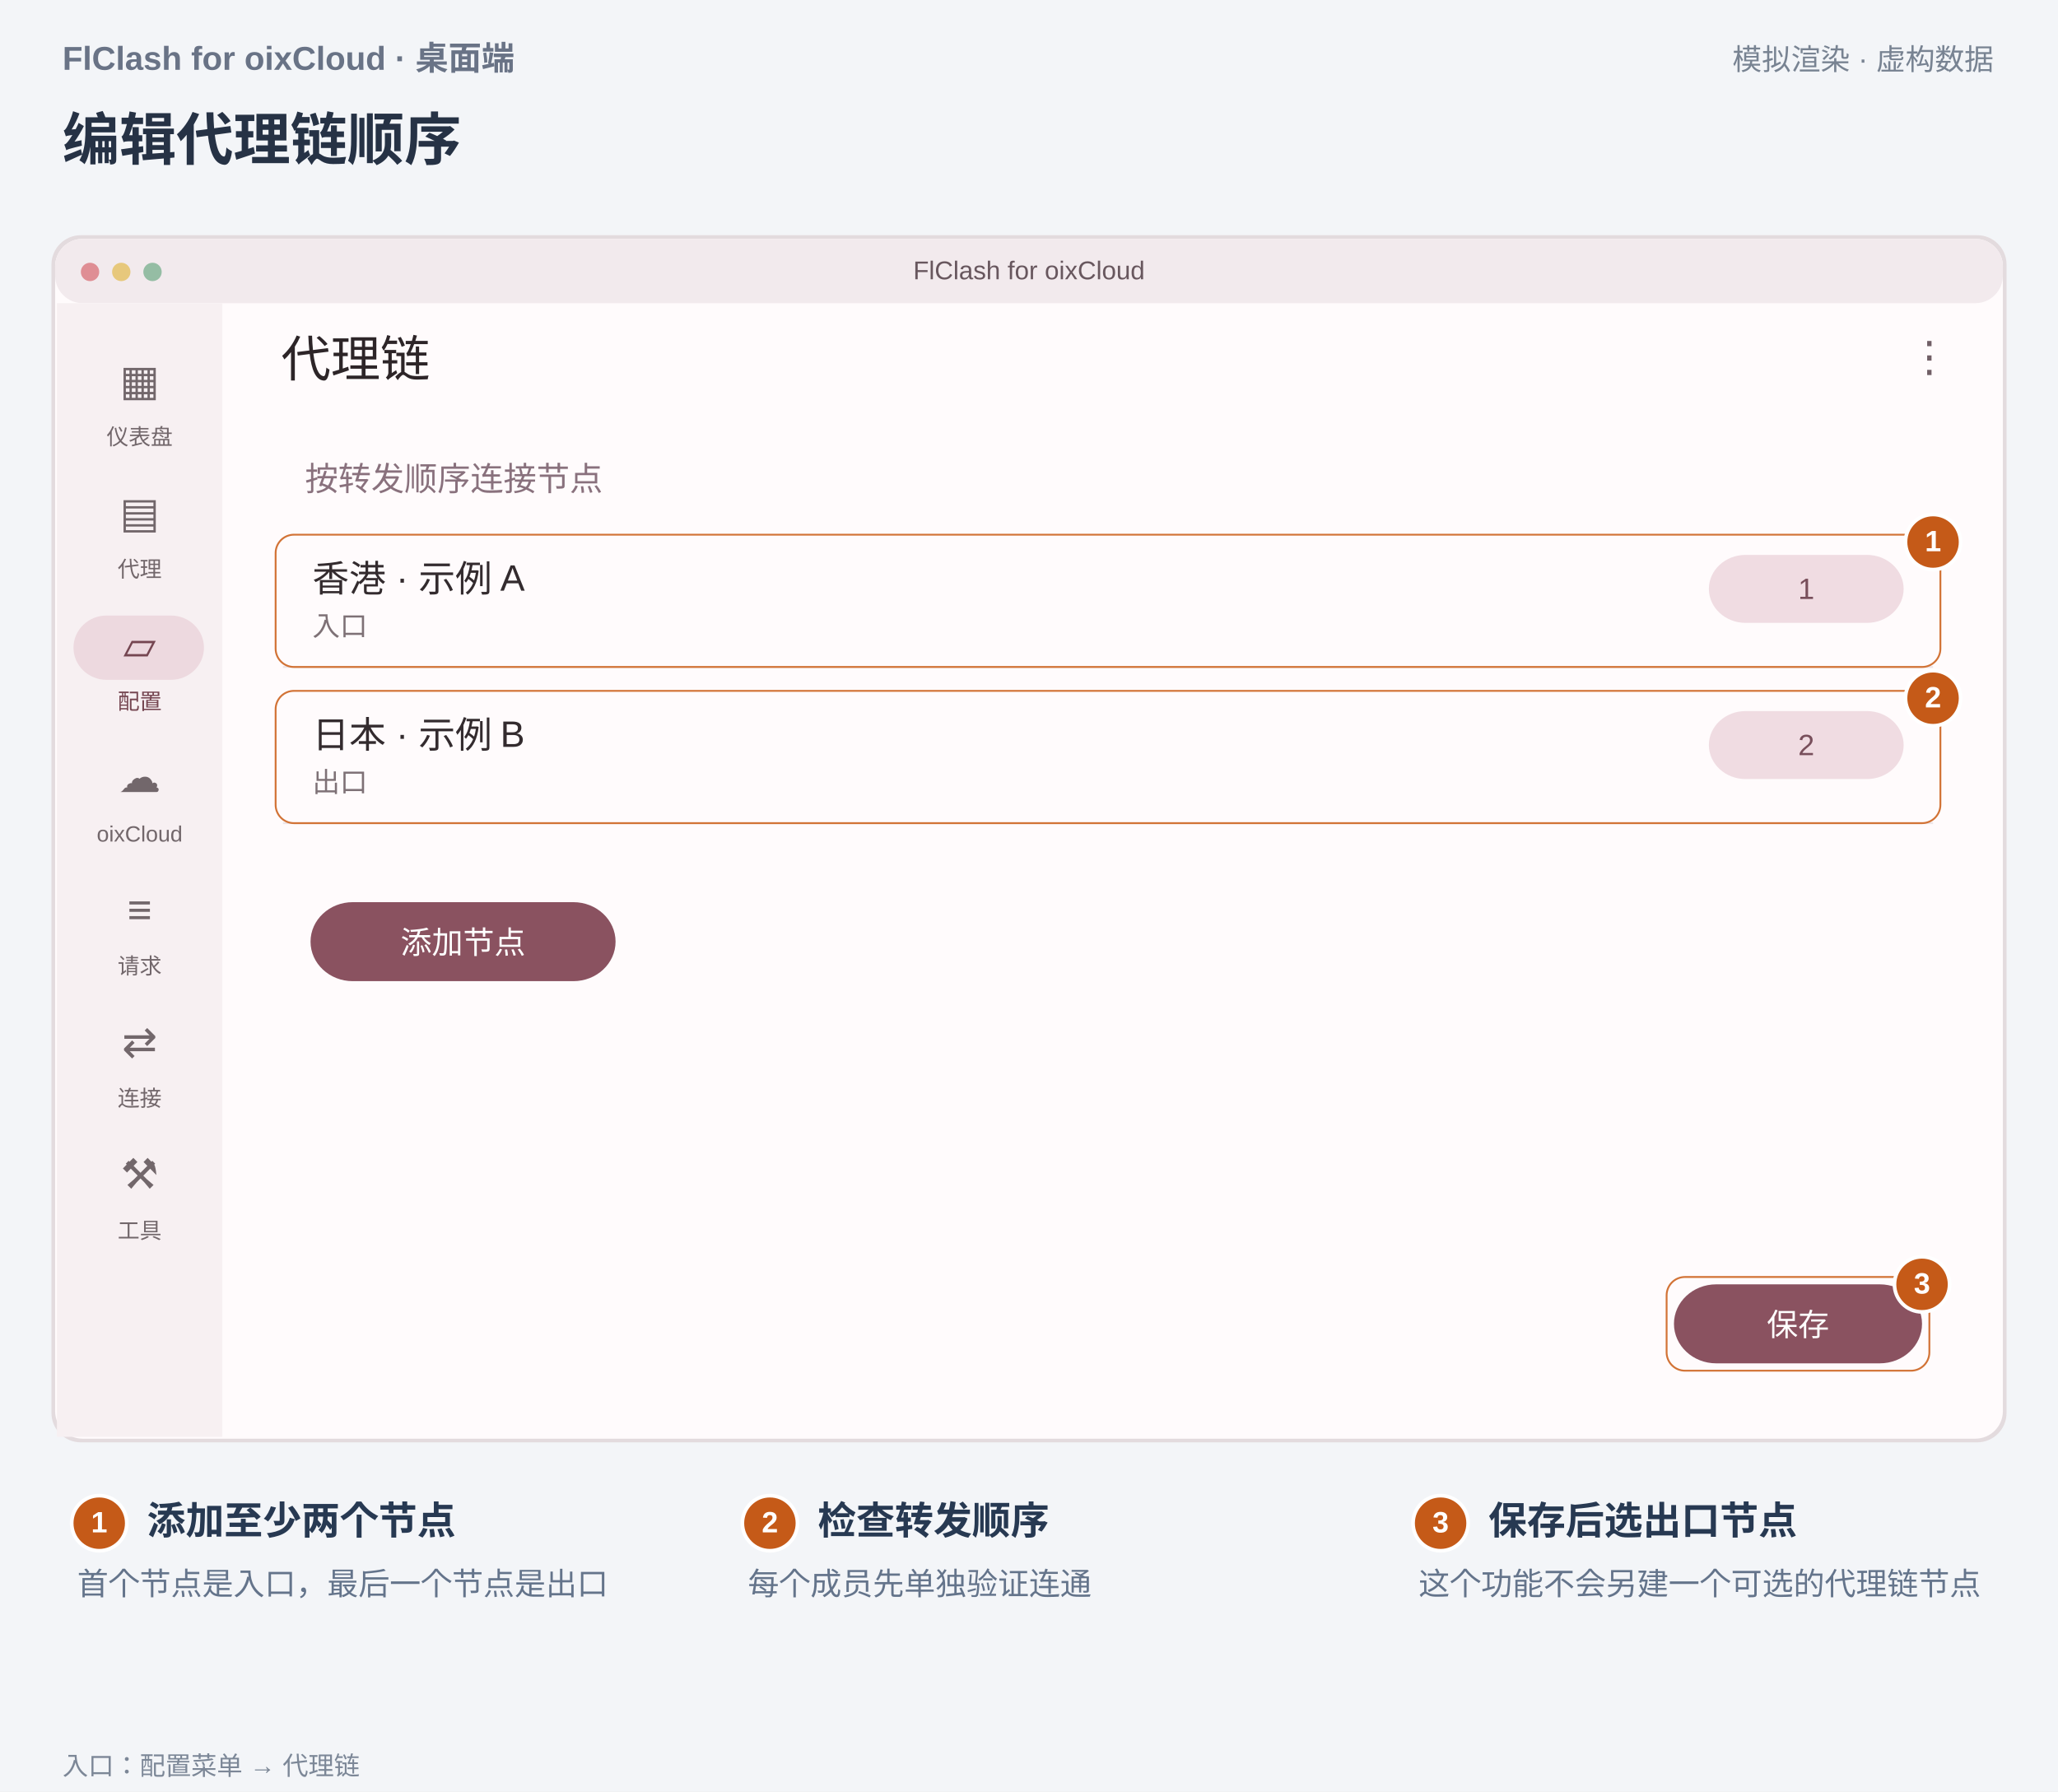
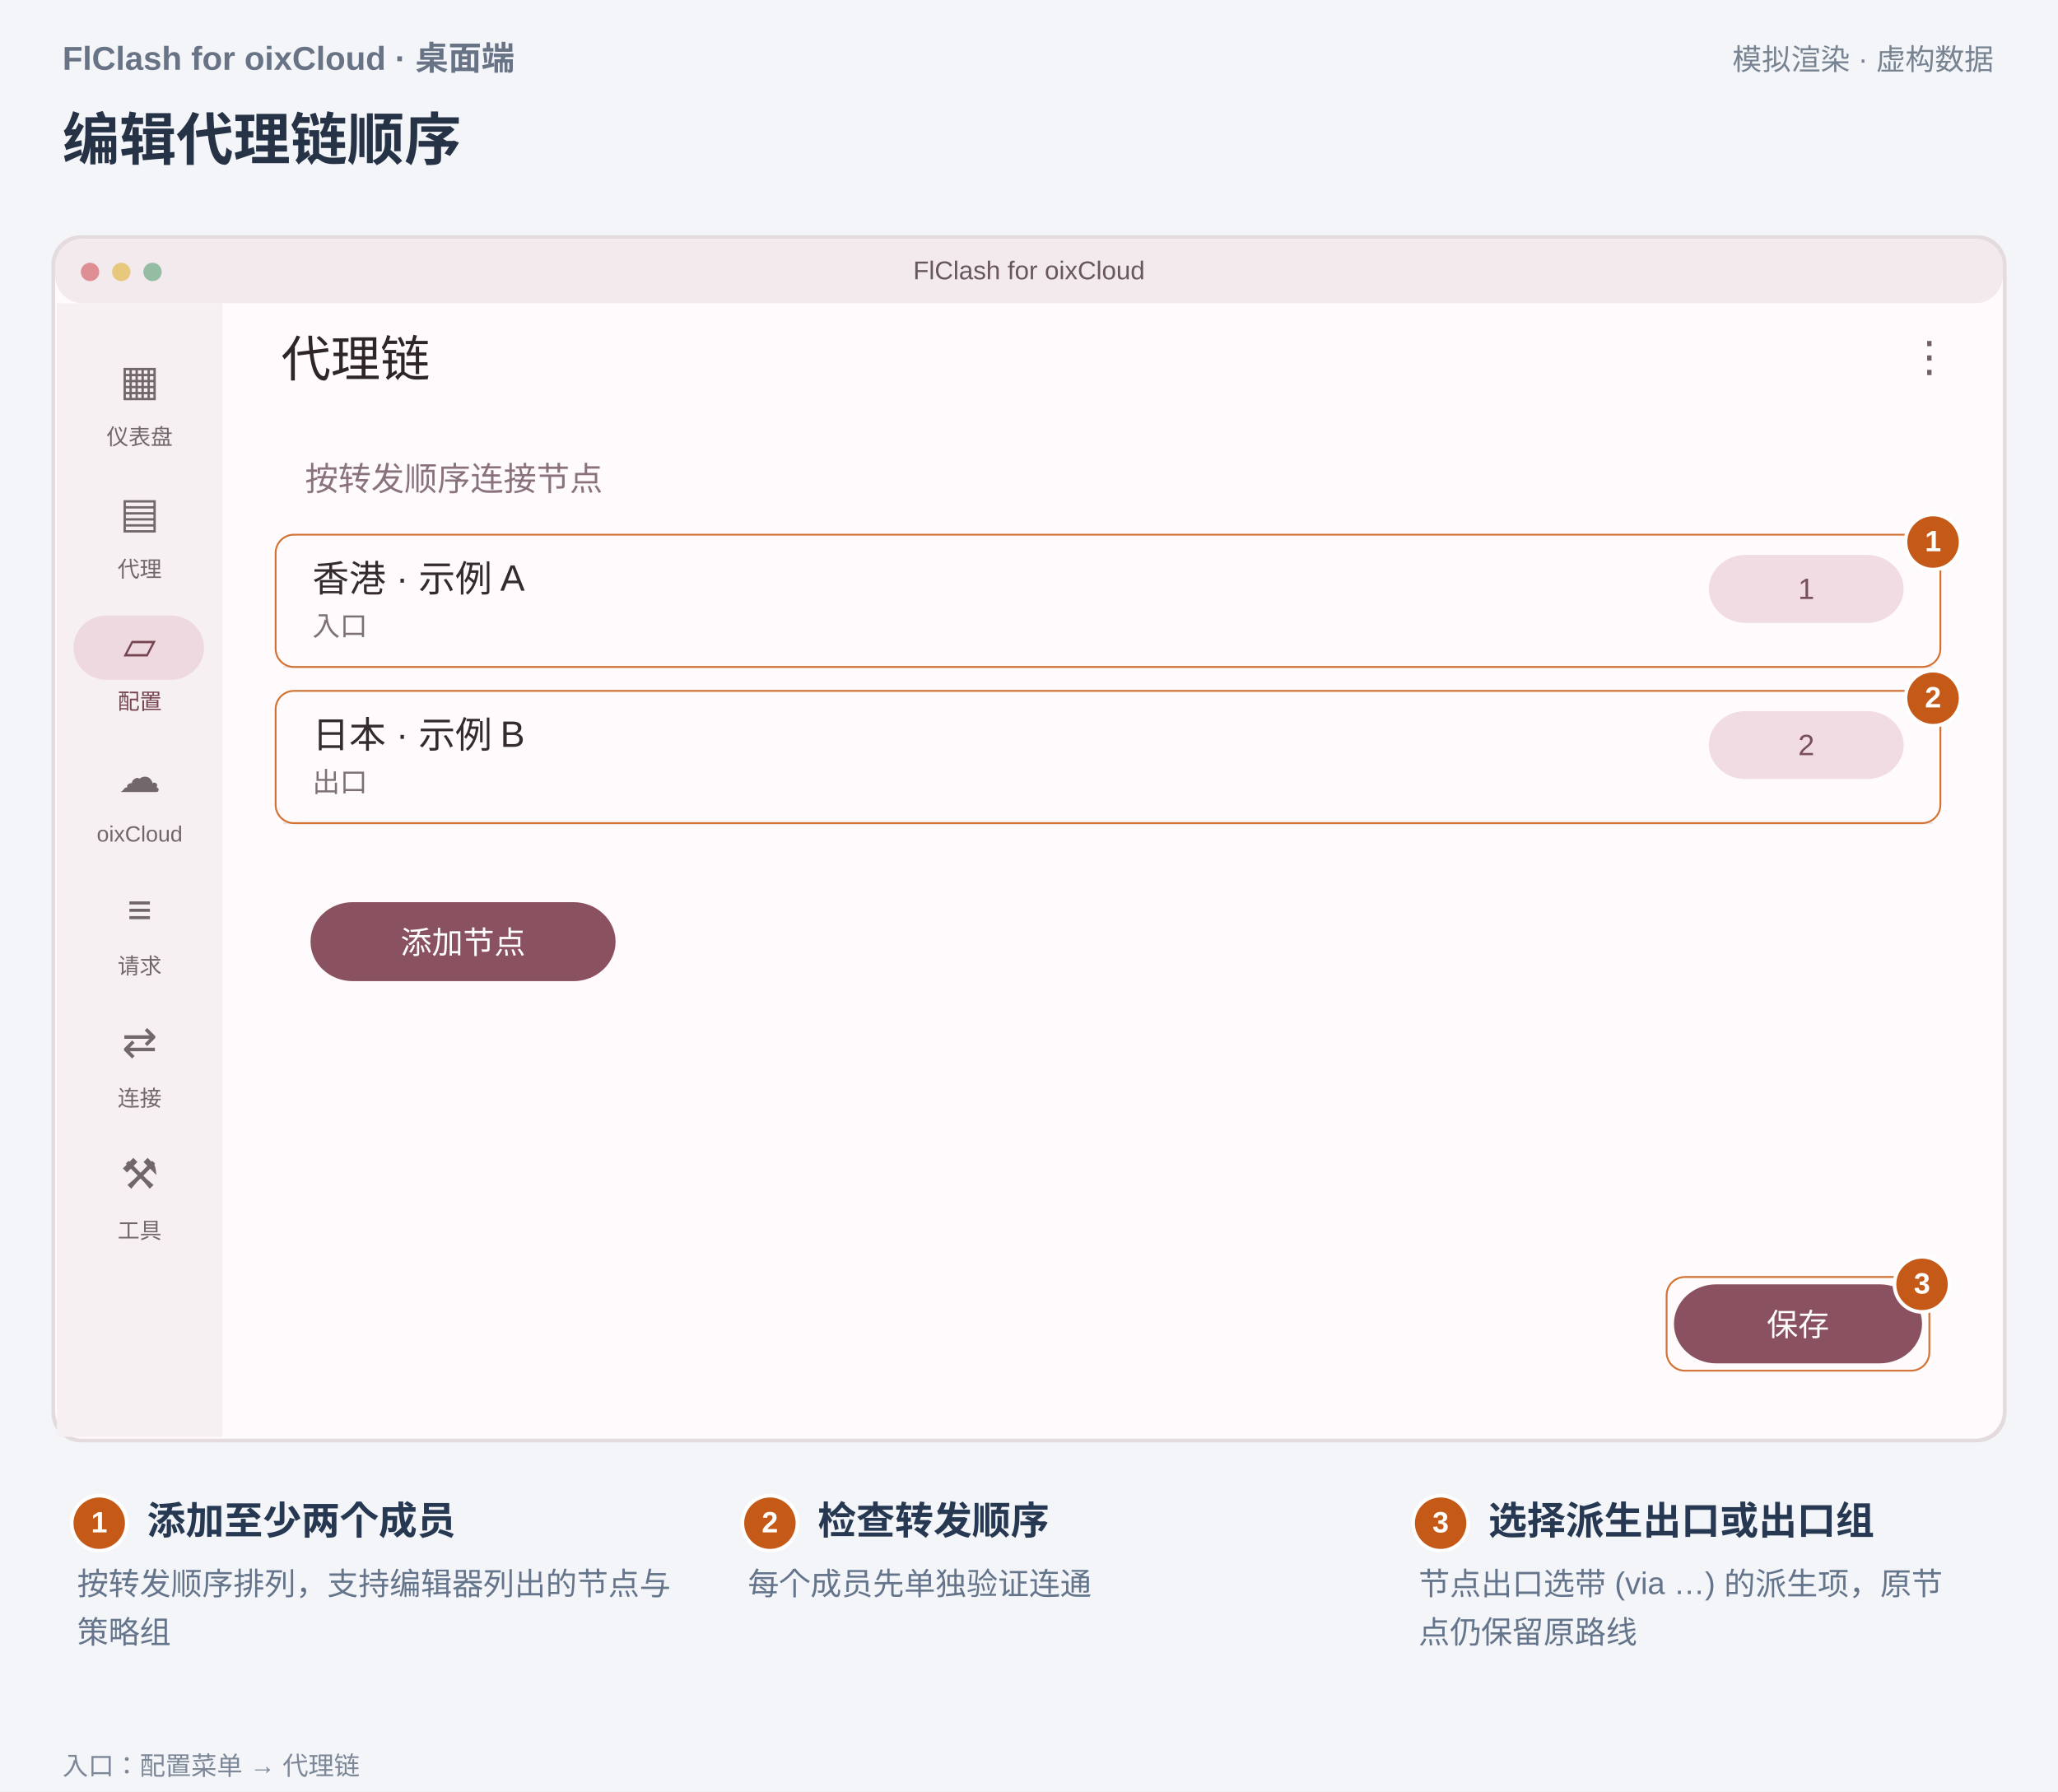
<svg xmlns="http://www.w3.org/2000/svg" width="1120" height="975" viewBox="0 0 1120 975" role="img" aria-labelledby="title desc">
  <g font-family="-apple-system,BlinkMacSystemFont,'PingFang SC','Segoe UI',Arial,sans-serif">
    <rect x="0" y="0" width="1120" height="975" rx="0" fill="#f3f5f8" stroke="none" />
    <text x="34" y="38" font-size="18" fill="#697386" font-weight="600" text-anchor="start">FlClash for oixCloud · 桌面端</text>
    <text x="1085" y="38" font-size="16" fill="#788392" font-weight="500" text-anchor="end">模拟渲染 · 虚构数据</text>
    <text x="34" y="87" font-size="31" fill="#263245" font-weight="700" text-anchor="start">编辑代理链顺序</text>
    <rect x="28" y="128" width="1064" height="657" rx="16" fill="#e3dbde" stroke="none" />
    <rect x="30" y="130" width="1060" height="653" rx="15" fill="#fffbfc" stroke="none" />
    <rect x="30" y="130" width="1060" height="35" rx="15" fill="#f2eaed" stroke="none" />
    <circle cx="49" cy="148" r="5" fill="#df8e94" stroke="none" stroke-width="1" />
    <circle cx="66" cy="148" r="5" fill="#e7c87c" stroke="none" stroke-width="1" />
    <circle cx="83" cy="148" r="5" fill="#95bda4" stroke="none" stroke-width="1" />
    <text x="560" y="152" font-size="14" fill="#68575e" font-weight="500" text-anchor="middle">FlClash for oixCloud</text>
    <rect x="31" y="165" width="90" height="617" rx="0" fill="#f7f0f2" stroke="none" />
    <text x="76" y="215" font-size="23" fill="#72676b" font-weight="500" text-anchor="middle">▦</text>
    <text x="76" y="242" font-size="12" fill="#72676b" font-weight="500" text-anchor="middle">仪表盘</text>
    <text x="76" y="287" font-size="23" fill="#72676b" font-weight="500" text-anchor="middle">▤</text>
    <text x="76" y="314" font-size="12" fill="#72676b" font-weight="500" text-anchor="middle">代理</text>
    <rect x="40" y="335" width="71" height="35" rx="18" fill="#edd9df" stroke="none" />
    <text x="76" y="359" font-size="23" fill="#754651" font-weight="500" text-anchor="middle">▱</text>
    <text x="76" y="386" font-size="12" fill="#754651" font-weight="500" text-anchor="middle">配置</text>
    <text x="76" y="431" font-size="23" fill="#72676b" font-weight="500" text-anchor="middle">☁</text>
    <text x="76" y="458" font-size="12" fill="#72676b" font-weight="500" text-anchor="middle">oixCloud</text>
    <text x="76" y="503" font-size="23" fill="#72676b" font-weight="500" text-anchor="middle">≡</text>
    <text x="76" y="530" font-size="12" fill="#72676b" font-weight="500" text-anchor="middle">请求</text>
    <text x="76" y="575" font-size="23" fill="#72676b" font-weight="500" text-anchor="middle">⇄</text>
    <text x="76" y="602" font-size="12" fill="#72676b" font-weight="500" text-anchor="middle">连接</text>
    <text x="76" y="647" font-size="23" fill="#72676b" font-weight="500" text-anchor="middle">⚒</text>
    <text x="76" y="674" font-size="12" fill="#72676b" font-weight="500" text-anchor="middle">工具</text>
    <text x="153" y="205" font-size="27" fill="#2d2528" font-weight="500" text-anchor="start">代理链</text>
    <text x="1050" y="202" font-size="23" fill="#715f66" font-weight="500" text-anchor="middle">⋮</text>
    <text x="166" y="267" font-size="18" fill="#89717d" font-weight="400" text-anchor="start">按转发顺序连接节点</text>
    <text x="170" y="322" font-size="20" fill="#332b2e" font-weight="400" text-anchor="start">香港 · 示例 A</text>
    <text x="170" y="346" font-size="15" fill="#7e7176" font-weight="400" text-anchor="start">入口</text>
    <rect x="930" y="302" width="106" height="37" rx="20" fill="#f0dce2" stroke="none" />
    <text x="983" y="326" font-size="16" fill="#784f5b" font-weight="500" text-anchor="middle">1</text>
    <path d="M154 363H1052" stroke="#ede5e8" stroke-width="1" />
    <rect x="150" y="291" width="906" height="72" rx="10" fill="none" stroke="#d27336" />
    <circle cx="1052" cy="295" r="15" fill="#c55a18" stroke="#fff" stroke-width="2" />
    <text x="1052" y="300" font-size="16" fill="#fff" font-weight="700" text-anchor="middle">1</text>
    <text x="170" y="407" font-size="20" fill="#332b2e" font-weight="400" text-anchor="start">日本 · 示例 B</text>
    <text x="170" y="431" font-size="15" fill="#7e7176" font-weight="400" text-anchor="start">出口</text>
    <rect x="930" y="387" width="106" height="37" rx="20" fill="#f0dce2" stroke="none" />
    <text x="983" y="411" font-size="16" fill="#784f5b" font-weight="500" text-anchor="middle">2</text>
    <path d="M154 448H1052" stroke="#ede5e8" stroke-width="1" />
    <rect x="150" y="376" width="906" height="72" rx="10" fill="none" stroke="#d27336" />
    <circle cx="1052" cy="380" r="15" fill="#c55a18" stroke="#fff" stroke-width="2" />
    <text x="1052" y="385" font-size="16" fill="#fff" font-weight="700" text-anchor="middle">2</text>
    <rect x="169" y="491" width="166" height="43" rx="23" fill="#8a5260" stroke="none" />
    <text x="252" y="519" font-size="17" fill="#fff" font-weight="500" text-anchor="middle">添加节点</text>
    <rect x="911" y="699" width="135" height="43" rx="23" fill="#8a5260" stroke="none" />
    <text x="978.5" y="727" font-size="17" fill="#fff" font-weight="500" text-anchor="middle">保存</text>
    <rect x="907" y="695" width="143" height="51" rx="10" fill="none" stroke="#d27336" />
    <circle cx="1046" cy="699" r="15" fill="#c55a18" stroke="#fff" stroke-width="2" />
    <text x="1046" y="704" font-size="16" fill="#fff" font-weight="700" text-anchor="middle">3</text>
    <circle cx="54" cy="829" r="15" fill="#c55a18" stroke="#fff" stroke-width="2" />
    <text x="54" y="834" font-size="16" fill="#fff" font-weight="700" text-anchor="middle">1</text>
-     <text x="80" y="835" font-size="21" fill="#273952" font-weight="600" text-anchor="start">添加至少两个节点</text>
-     <text x="42" y="868" font-size="17" fill="#64748b" font-weight="400" text-anchor="start">首个节点是入口，最后一个节点是出口</text>
+     <text x="80" y="835" font-size="21" fill="#273952" font-weight="600" text-anchor="start">添加至少两个成员</text>
+     <text x="42" y="868" font-size="17" fill="#64748b" font-weight="400" text-anchor="start">按转发顺序排列，支持编辑器列出的节点与</text>
+     <text x="42" y="894.35" font-size="17" fill="#64748b" font-weight="400" text-anchor="start">策略组</text>
    <circle cx="419" cy="829" r="15" fill="#c55a18" stroke="#fff" stroke-width="2" />
    <text x="419" y="834" font-size="16" fill="#fff" font-weight="700" text-anchor="middle">2</text>
    <text x="445" y="835" font-size="21" fill="#273952" font-weight="600" text-anchor="start">检查转发顺序</text>
    <text x="407" y="868" font-size="17" fill="#64748b" font-weight="400" text-anchor="start">每个成员先单独验证连通</text>
    <circle cx="784" cy="829" r="15" fill="#c55a18" stroke="#fff" stroke-width="2" />
    <text x="784" y="834" font-size="16" fill="#fff" font-weight="700" text-anchor="middle">3</text>
-     <text x="810" y="835" font-size="21" fill="#273952" font-weight="600" text-anchor="start">保存后选出口节点</text>
-     <text x="772" y="868" font-size="17" fill="#64748b" font-weight="400" text-anchor="start">这个功能不会另建一个可选的代理链节点</text>
+     <text x="810" y="835" font-size="21" fill="#273952" font-weight="600" text-anchor="start">选择派生出口或出口组</text>
+     <text x="772" y="868" font-size="17" fill="#64748b" font-weight="400" text-anchor="start">节点出口选带 (via …) 的派生项，原节</text>
+     <text x="772" y="894.35" font-size="17" fill="#64748b" font-weight="400" text-anchor="start">点仍保留原路线</text>
    <text x="34" y="966" font-size="14" fill="#7c8797" font-weight="400" text-anchor="start">入口：配置菜单 → 代理链</text>
  </g>
</svg>
